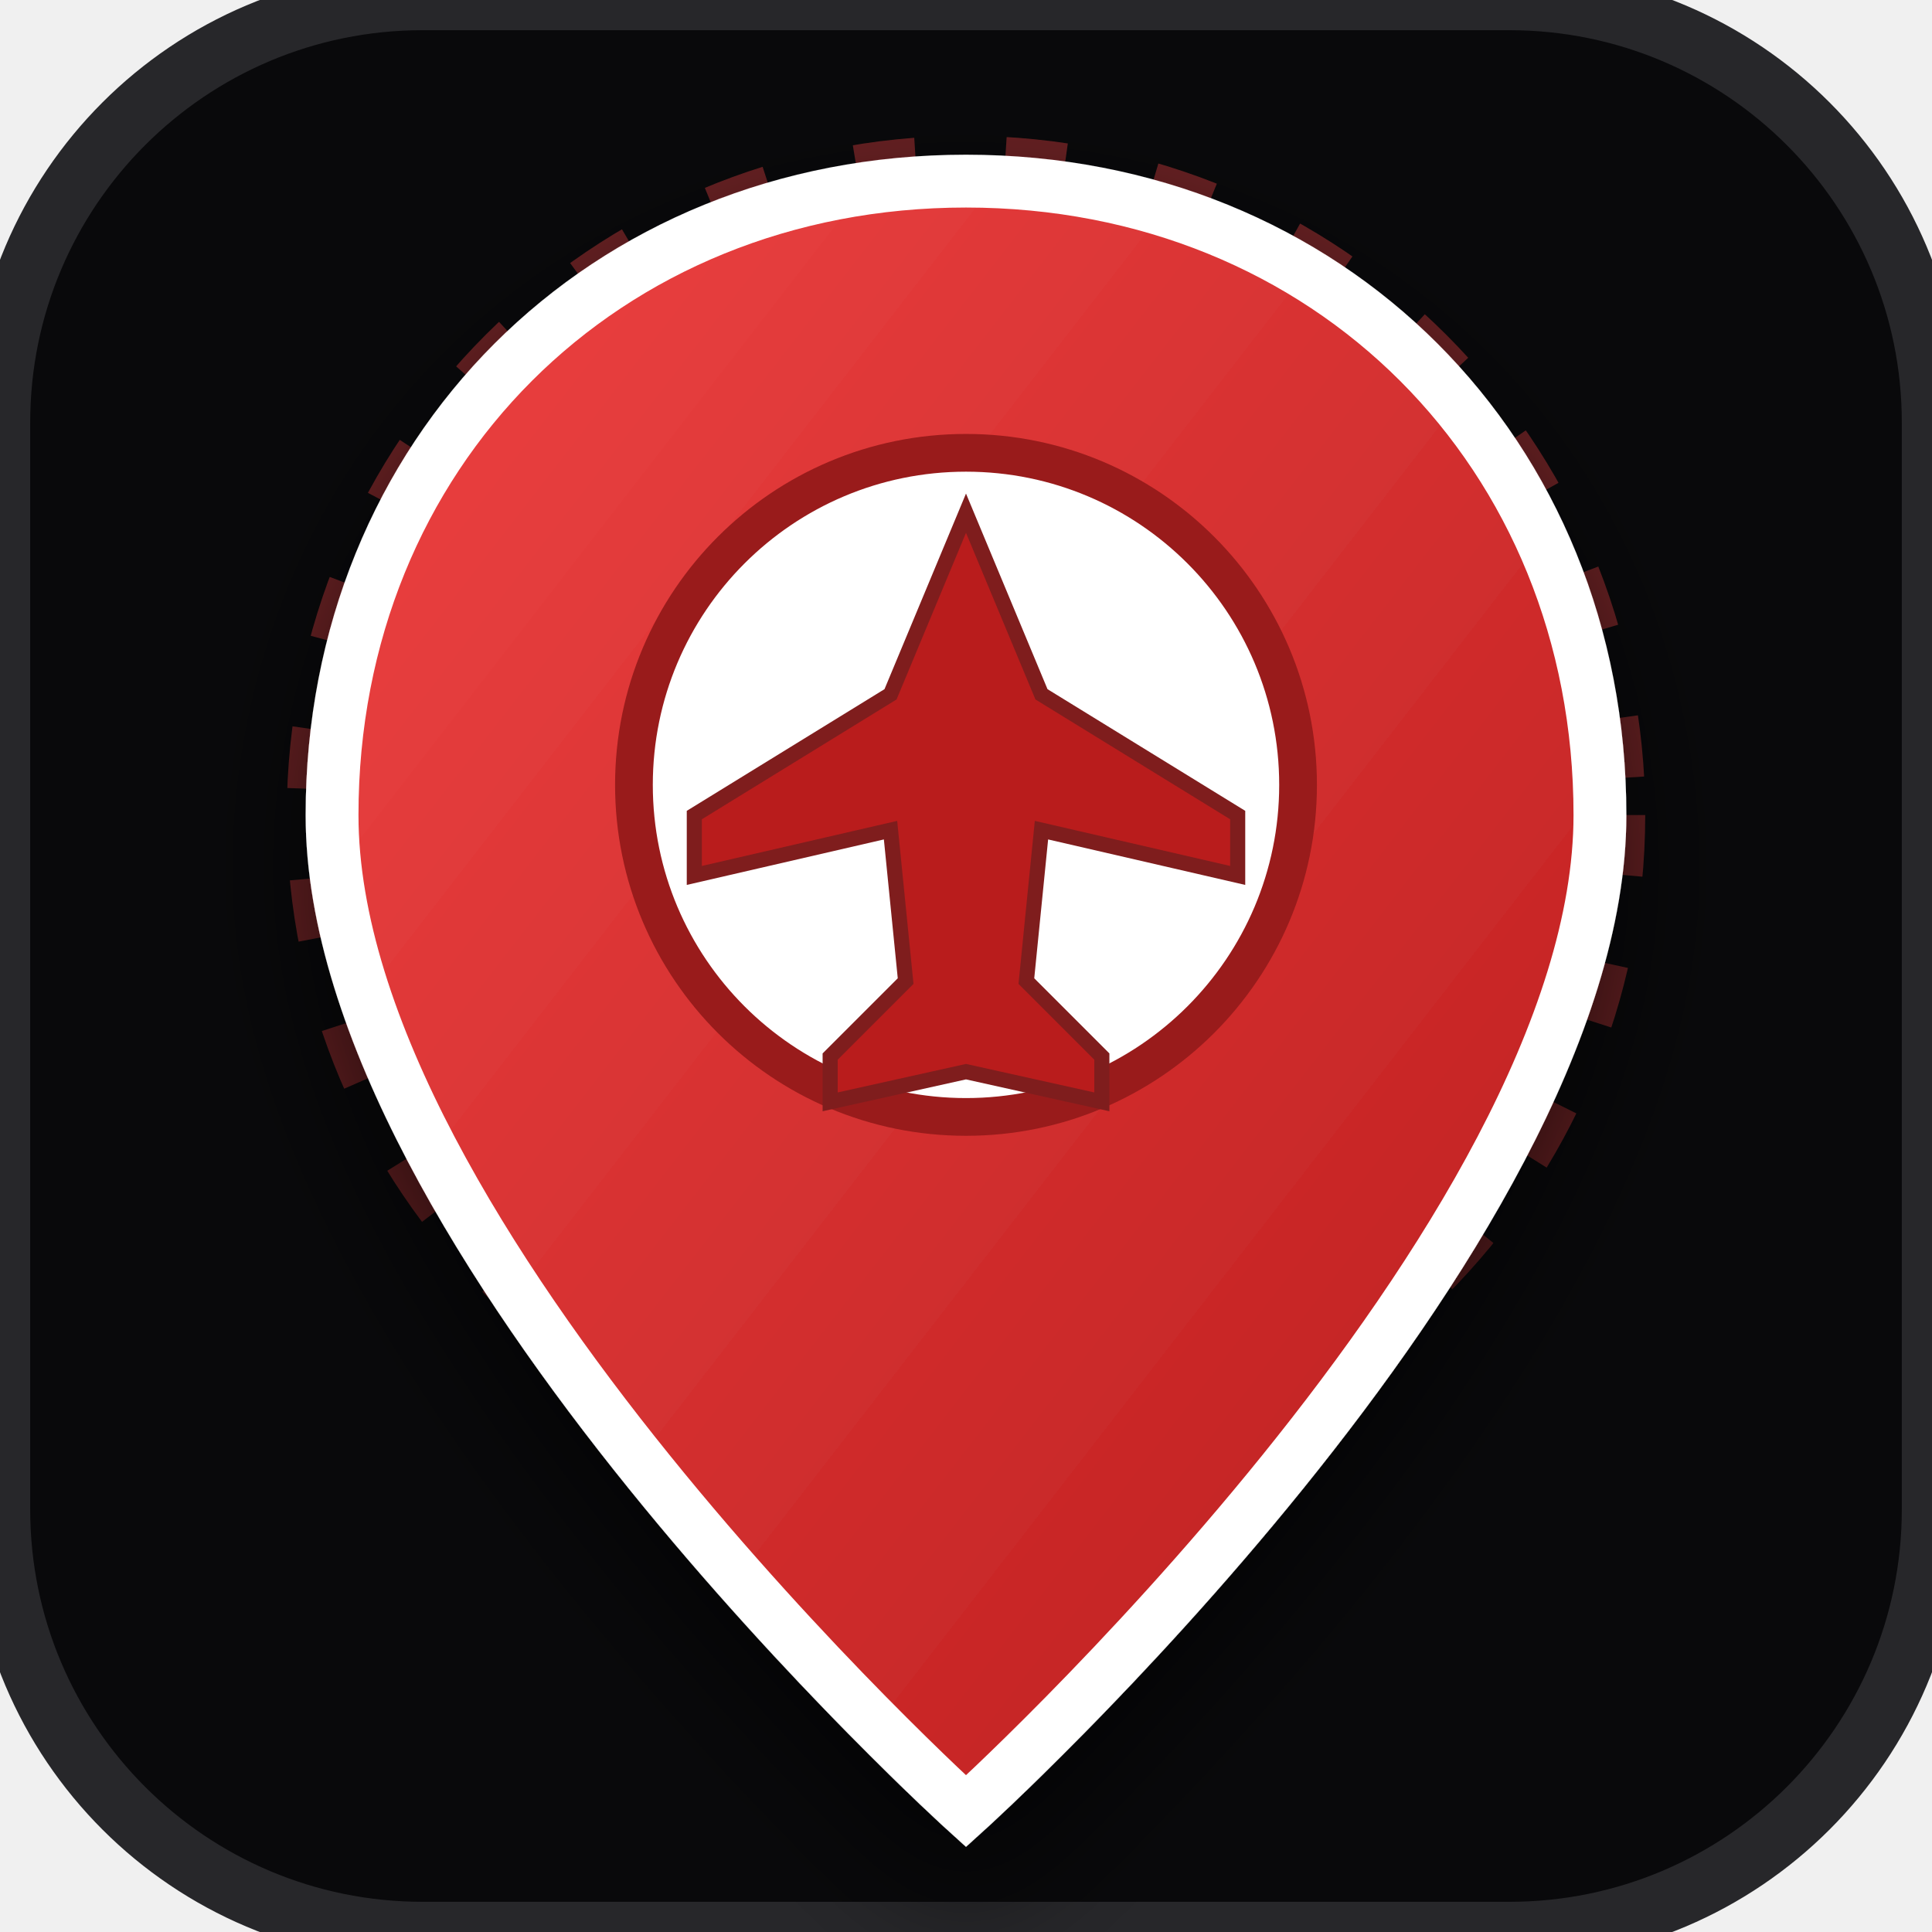
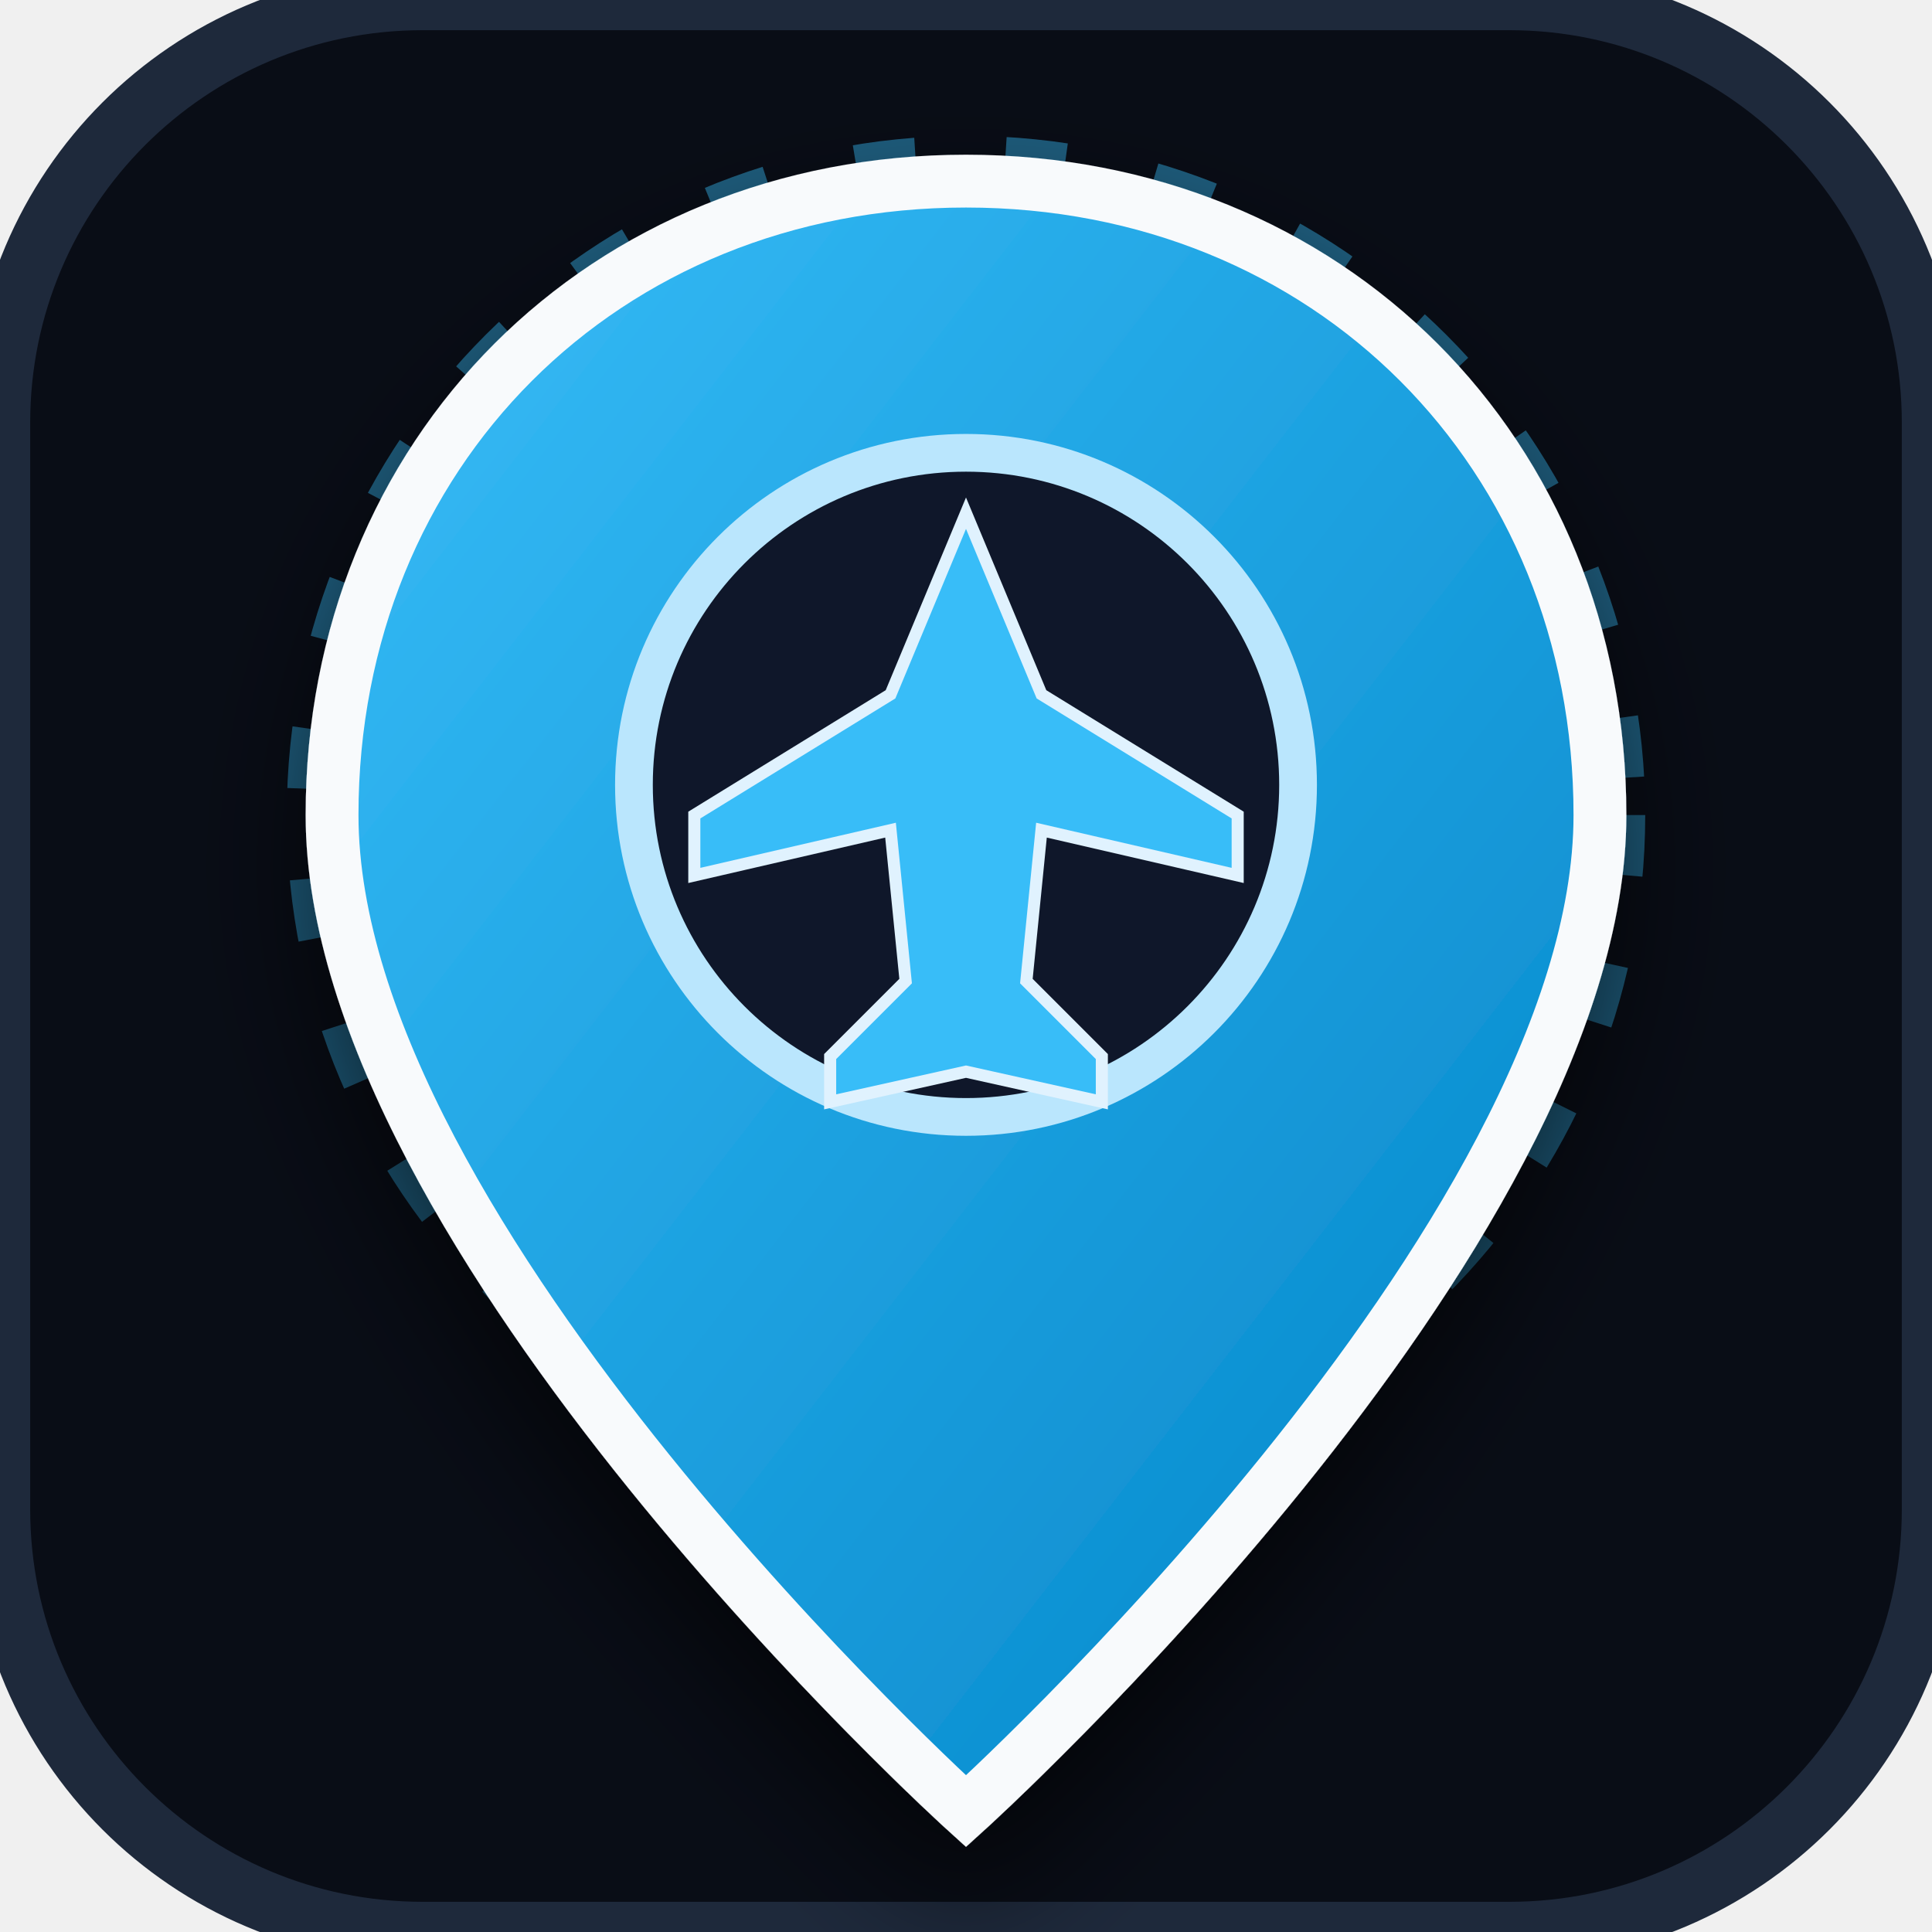
- <svg xmlns="http://www.w3.org/2000/svg" width="64" height="64" viewBox="0 0 64 64">
+ <svg xmlns="http://www.w3.org/2000/svg" width="512" height="512" viewBox="0 0 64 64">
  <defs>
-     <linearGradient id="pinGrad" x1="0%" y1="0%" x2="100%" y2="100%">
-       <stop offset="0%" stop-color="#ef4444" />
-       <stop offset="100%" stop-color="#b91c1c" />
+     <linearGradient id="skyGrad" x1="0%" y1="0%" x2="100%" y2="100%">
+       <stop offset="0%" stop-color="#38bdf8" />
+       <stop offset="100%" stop-color="#0284c7" />
    </linearGradient>
    <filter id="shadow" x="-20%" y="-20%" width="140%" height="140%">
      <feDropShadow dx="0" dy="2" stdDeviation="2" flood-color="#000000" flood-opacity="0.6" />
    </filter>
  </defs>
-   <rect width="64" height="64" rx="14" fill="#09090b" stroke="#27272a" stroke-width="2" />
-   <circle cx="32" cy="27" r="22" fill="none" stroke="#ef4444" stroke-width="1" stroke-dasharray="2 3" opacity="0.4" />
-   <circle cx="32" cy="27" r="14" fill="none" stroke="#71717a" stroke-width="0.8" opacity="0.4" />
-   <path d="M32 6 C20 6 11 15 11 27 C11 41 32 60 32 60 C32 60 53 41 53 27 C53 15 44 6 32 6 Z" fill="url(#pinGrad)" stroke="#ffffff" stroke-width="1.75" filter="url(#shadow)" />
-   <circle cx="32" cy="26" r="11" fill="#ffffff" stroke="#991b1b" stroke-width="1.25" />
-   <path d="M32 17 L34.5 23 L41 27 L41 29 L34.5 27.5 L34 32.5 L36.5 35 L36.5 36.5 L32 35.5 L27.5 36.5 L27.5 35 L30 32.5 L29.5 27.5 L23 29 L23 27 L29.5 23 Z" fill="#b91c1c" stroke="#7f1d1d" stroke-width="0.5" />
+   <rect width="64" height="64" rx="14" fill="#090d16" stroke="#1e293b" stroke-width="2" />
+   <circle cx="32" cy="27" r="22" fill="none" stroke="#38bdf8" stroke-width="1" stroke-dasharray="2 3" opacity="0.45" />
+   <circle cx="32" cy="27" r="14" fill="none" stroke="#64748b" stroke-width="0.8" opacity="0.4" />
+   <path d="M32 6 C20 6 11 15 11 27 C11 41 32 60 32 60 C32 60 53 41 53 27 C53 15 44 6 32 6 Z" fill="url(#skyGrad)" stroke="#f8fafc" stroke-width="1.75" filter="url(#shadow)" />
+   <circle cx="32" cy="26" r="11" fill="#0f172a" stroke="#bae6fd" stroke-width="1.25" />
+   <path d="M32 17 L34.5 23 L41 27 L41 29 L34.5 27.5 L34 32.5 L36.5 35 L36.5 36.5 L32 35.5 L27.5 36.5 L27.5 35 L30 32.5 L29.5 27.5 L23 29 L23 27 L29.5 23 Z" fill="#38bdf8" stroke="#e0f2fe" stroke-width="0.4" />
</svg>
